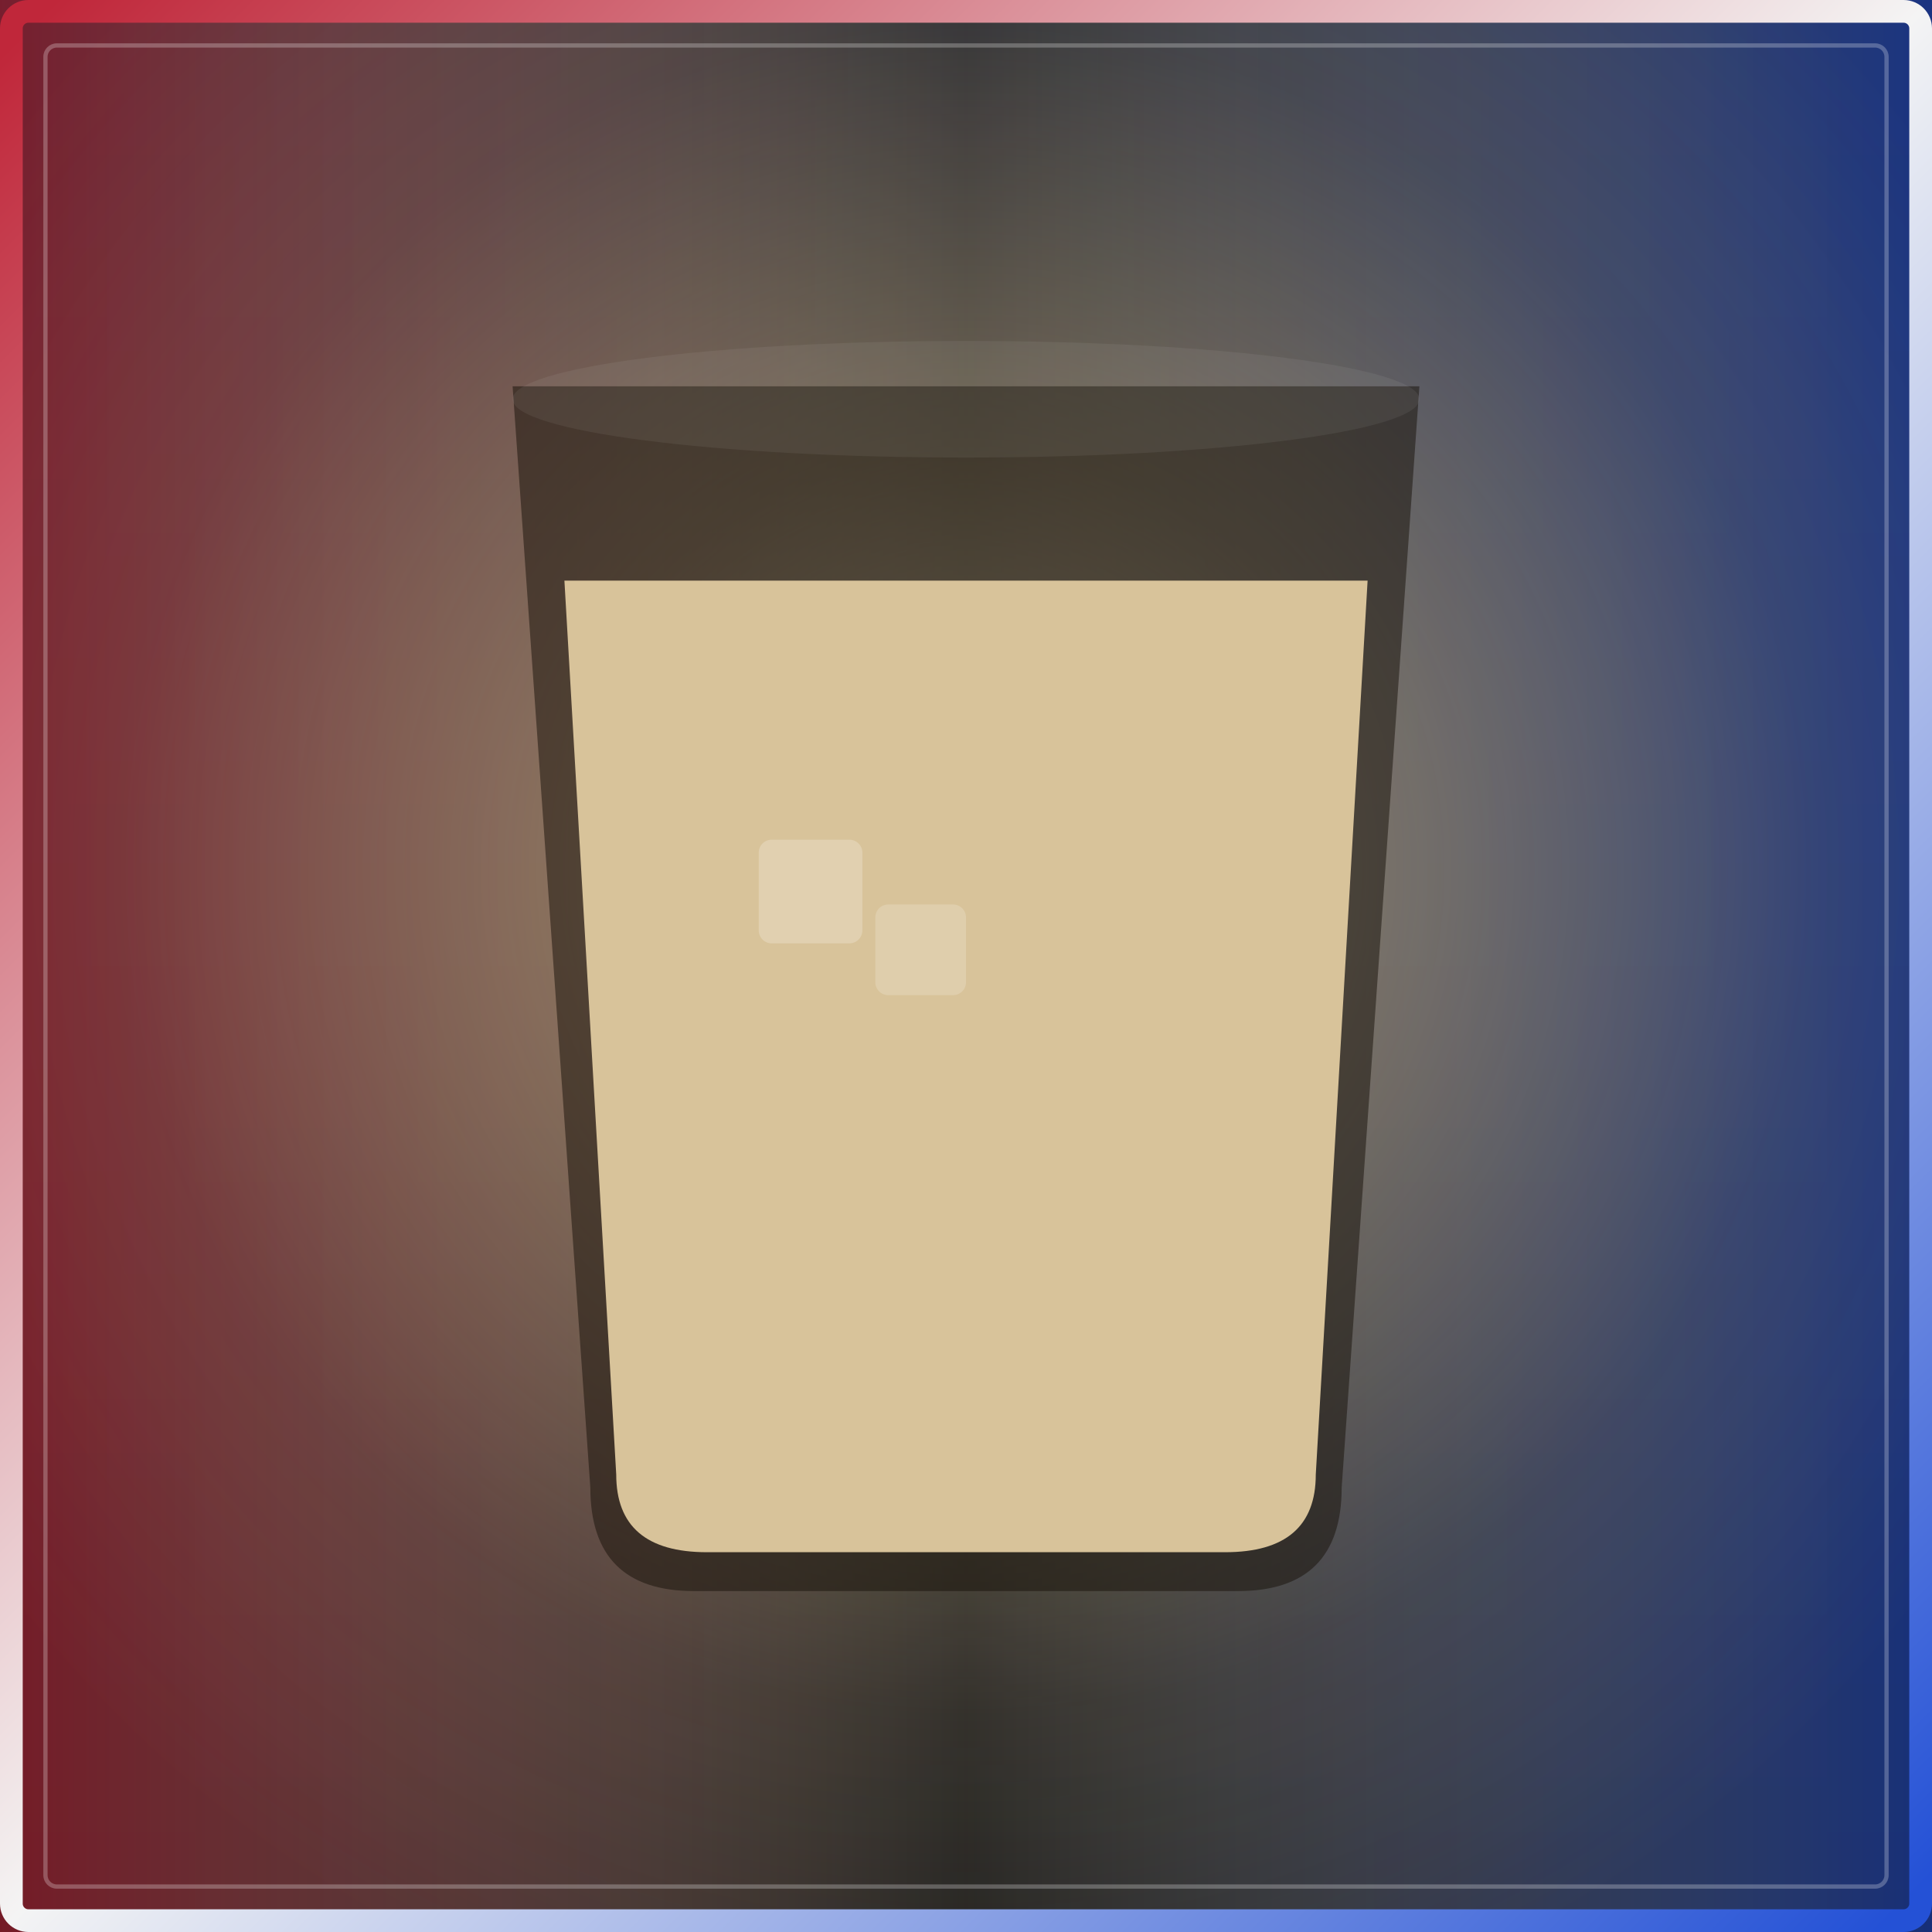
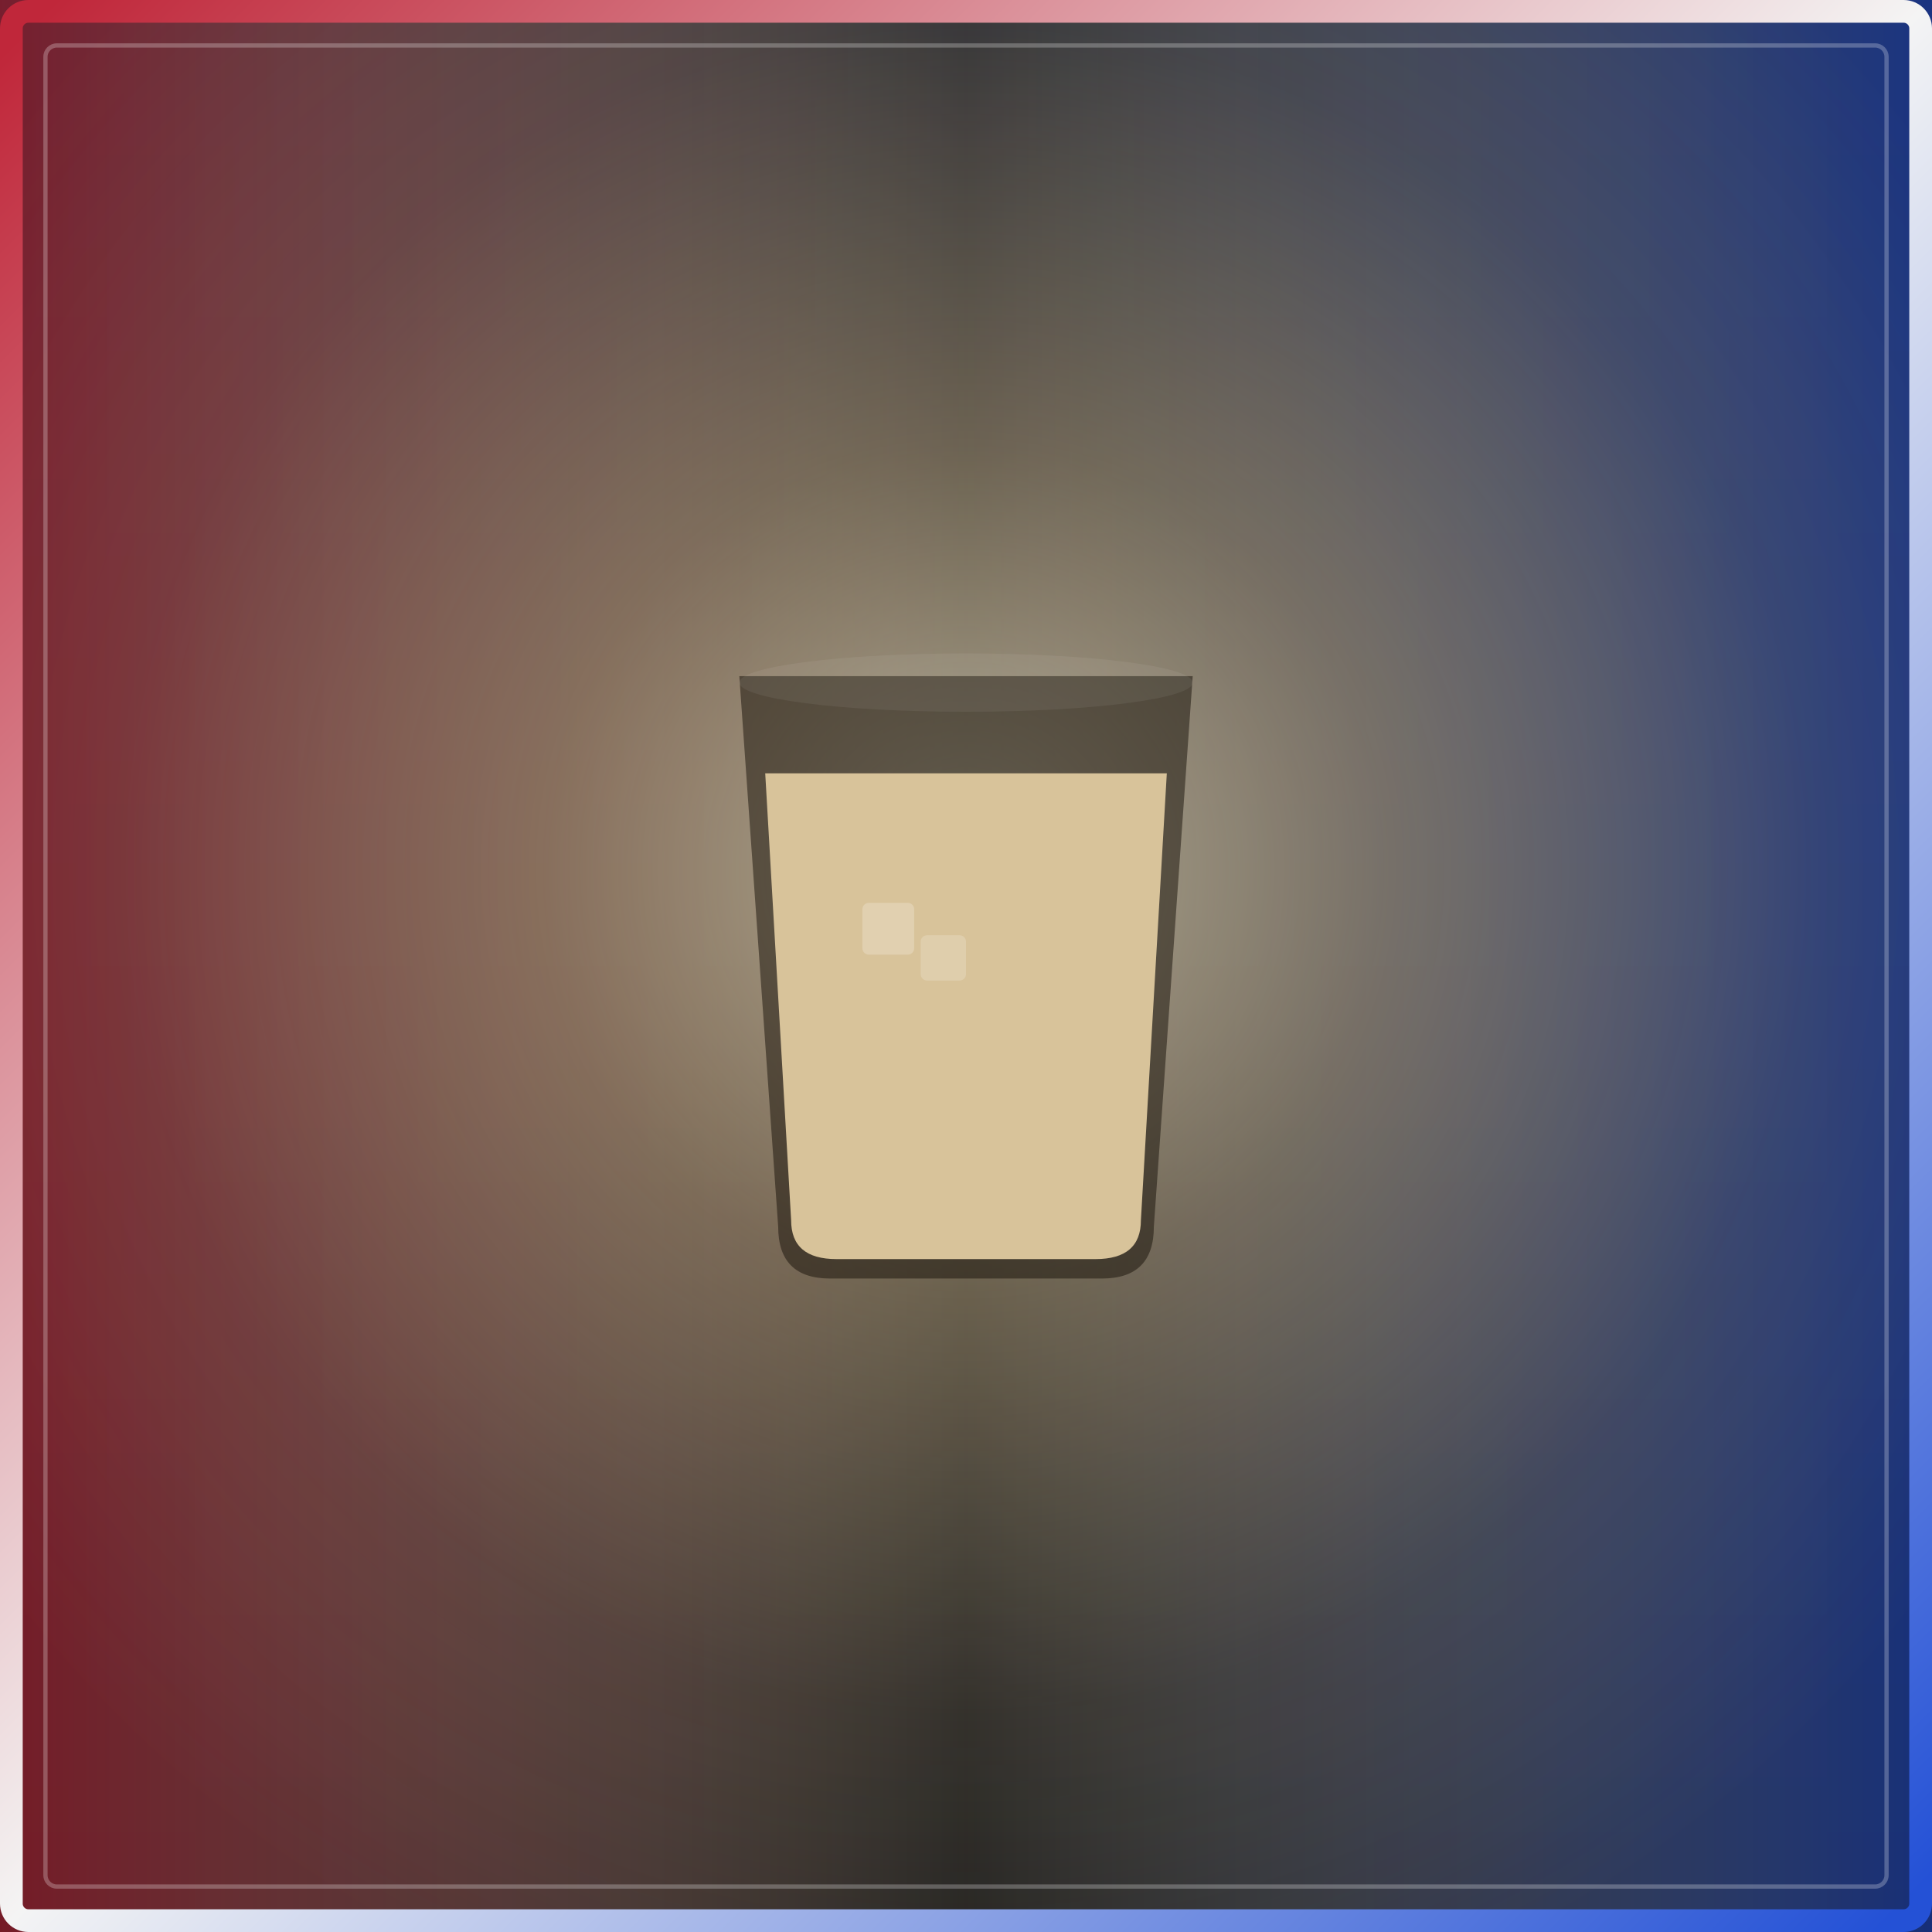
<svg xmlns="http://www.w3.org/2000/svg" width="100%" height="100%" viewBox="0 0 680 680" role="img">
  <defs>
    <linearGradient id="bgGrad" x1="0" y1="0" x2="0" y2="1">
      <stop offset="0" stop-color="#0a0e1a" />
      <stop offset="1" stop-color="#040507" />
    </linearGradient>
    <linearGradient id="patrioticBand" x1="0" y1="0" x2="1" y2="0">
      <stop offset="0" stop-color="#c0273a" stop-opacity="0.6" />
      <stop offset="0.5" stop-color="#fff4d6" stop-opacity="0.12" />
      <stop offset="1" stop-color="#2451d6" stop-opacity="0.55" />
    </linearGradient>
    <linearGradient id="frameGrad" x1="0" y1="0" x2="1" y2="1">
      <stop offset="0" stop-color="#c0273a" />
      <stop offset="0.5" stop-color="#f4f4f4" />
      <stop offset="1" stop-color="#2451d6" />
    </linearGradient>
    <radialGradient id="spot" cx="0.5" cy="0.45" r="0.62">
      <stop offset="0" stop-color="#fff4d6" stop-opacity="0.65" />
      <stop offset="0.35" stop-color="#ffdfa3" stop-opacity="0.32" />
      <stop offset="0.7" stop-color="#ffdfa3" stop-opacity="0.08" />
      <stop offset="1" stop-color="#ffdfa3" stop-opacity="0" />
    </radialGradient>
  </defs>
  <rect x="0" y="0" width="680" height="680" fill="url(#bgGrad)" />
  <rect x="0" y="0" width="680" height="680" fill="url(#patrioticBand)" />
  <rect x="0" y="0" width="680" height="680" fill="url(#spot)" />
-   <g transform="translate(-435.13,-388.39) scale(2.2798)">
+   <g transform="translate(-47.56,-24.20) scale(1.1399)">
    <path d="M270 230 L410 230 L398 400 Q398 416 382 416 L298 416 Q282 416 282 400 Z" fill="#160f08" opacity="0.5" />
    <path d="M278 260 L402 260 L394 398 Q394 410 380 410 L300 410 Q286 410 286 398 Z" fill="#d8c39a" />
    <rect x="308" y="300" width="16" height="16" rx="2" fill="#ffffff" opacity="0.22" />
    <rect x="326" y="310" width="14" height="14" rx="2" fill="#ffffff" opacity="0.18" />
    <ellipse cx="340" cy="232" rx="70" ry="9" fill="#ffffff" opacity="0.06" />
  </g>
  <rect x="4" y="4" width="672" height="672" rx="6" fill="none" stroke="url(#frameGrad)" stroke-width="8" />
  <rect x="16" y="16" width="648" height="648" rx="4" fill="none" stroke="#ffffff" stroke-opacity="0.25" stroke-width="1.5" />
</svg>
